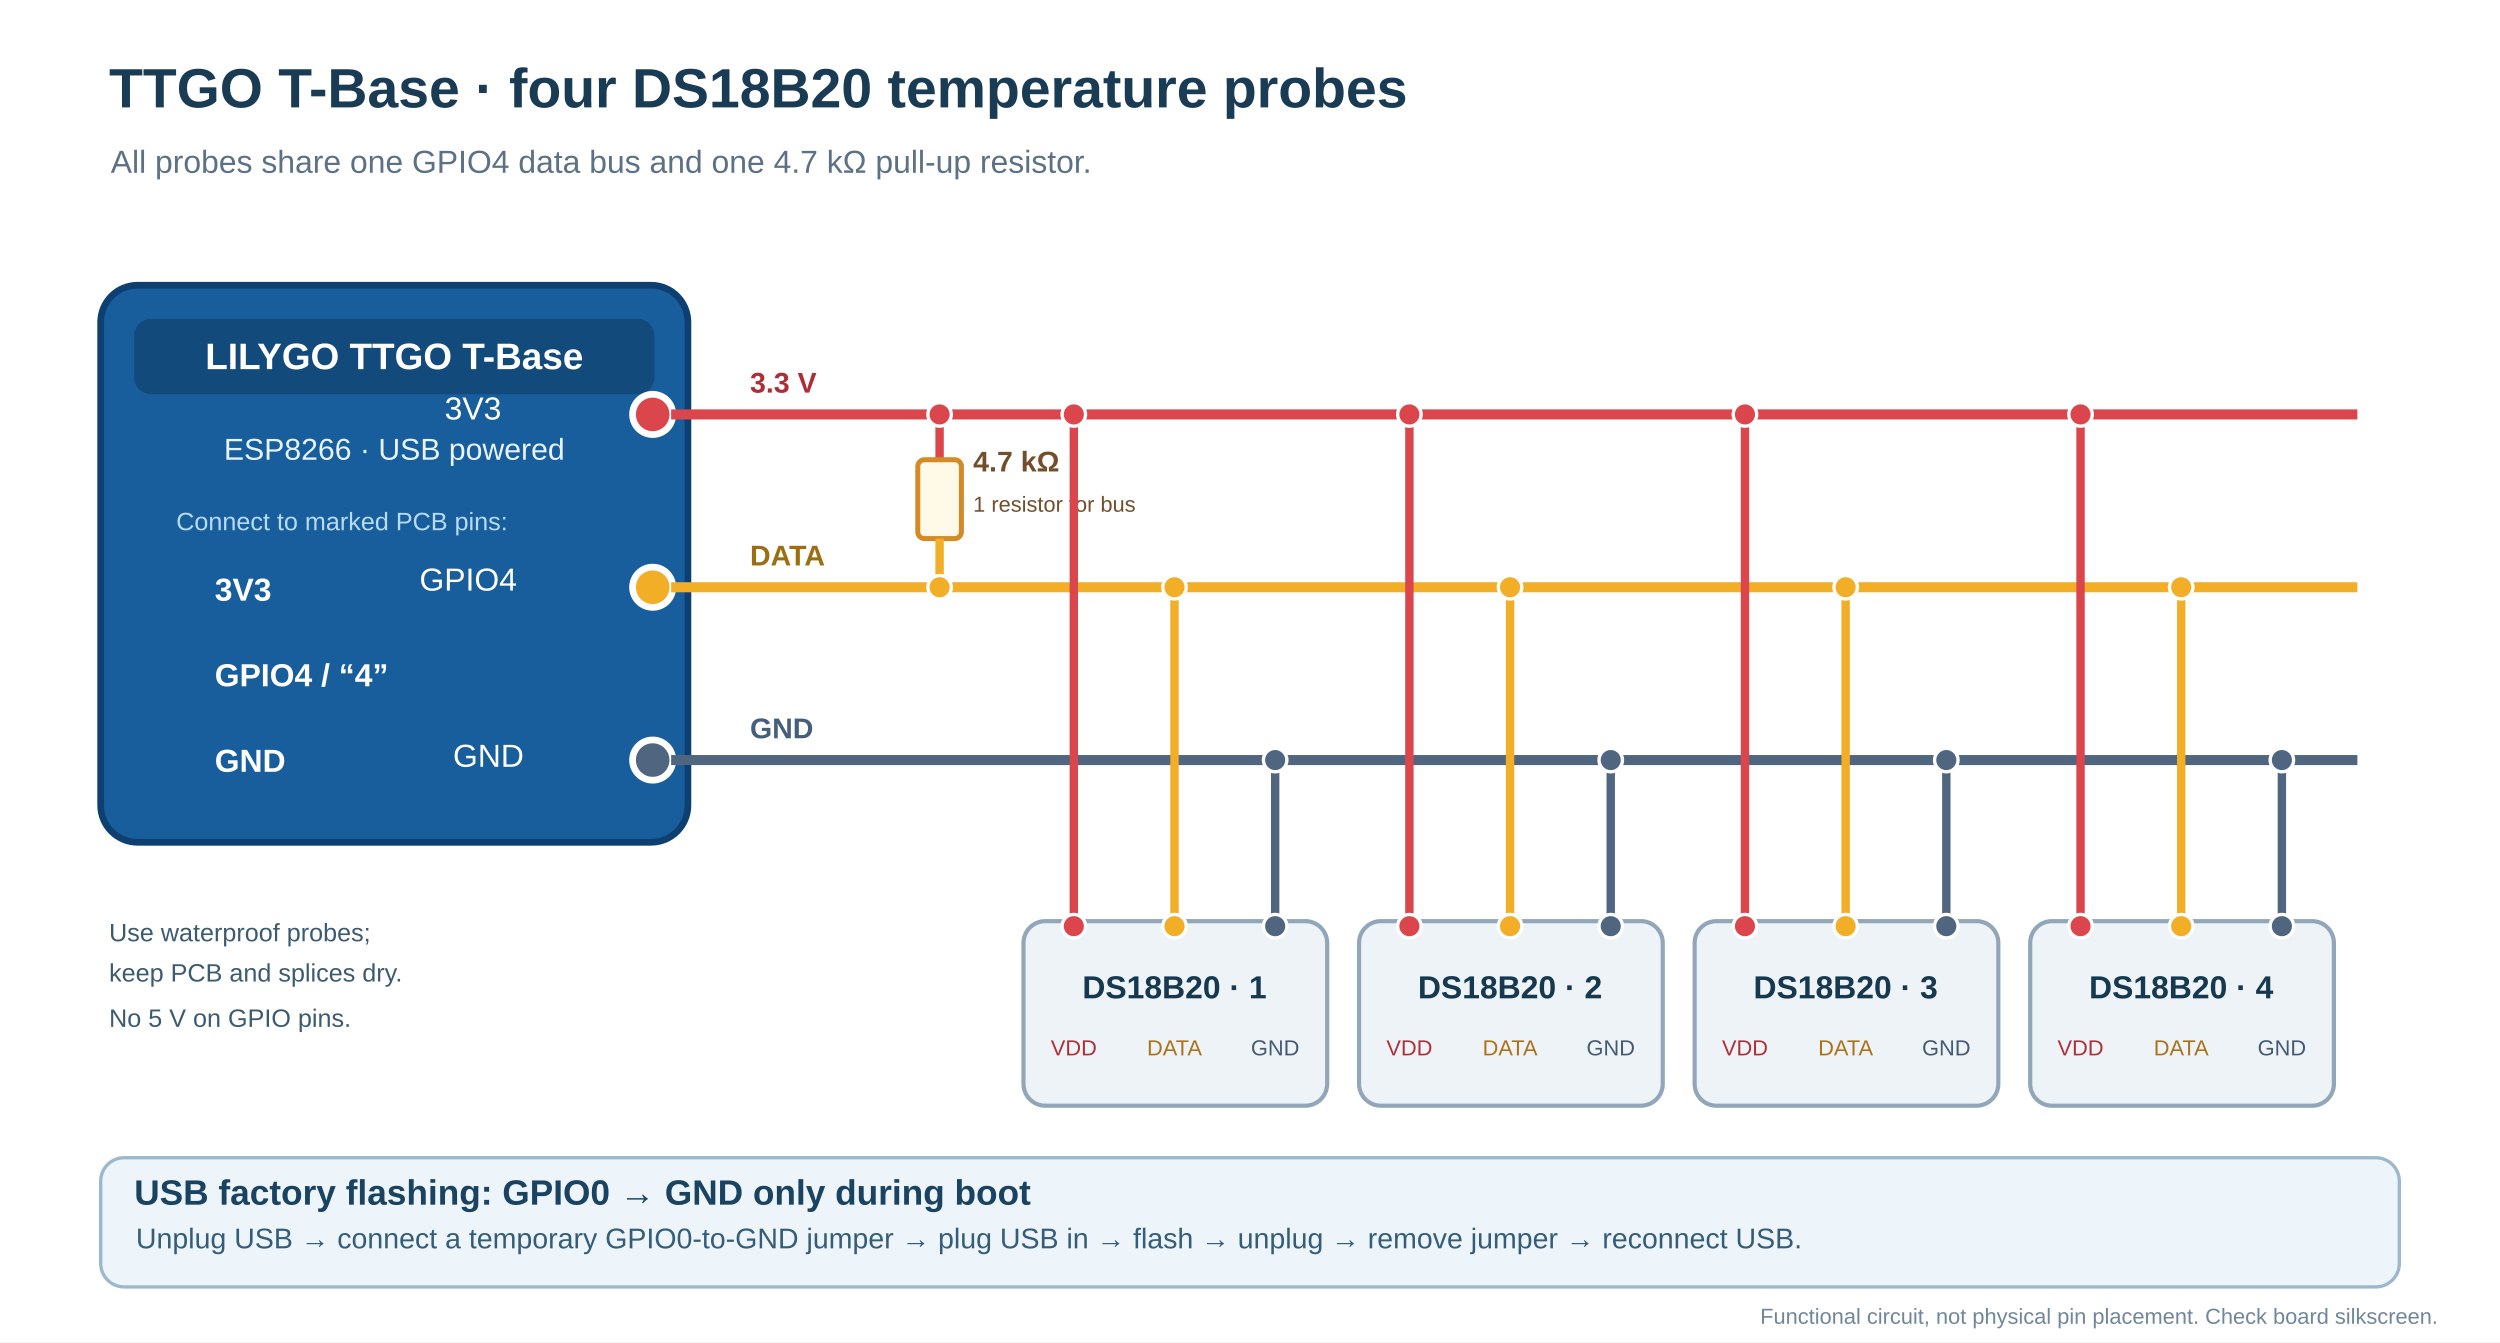
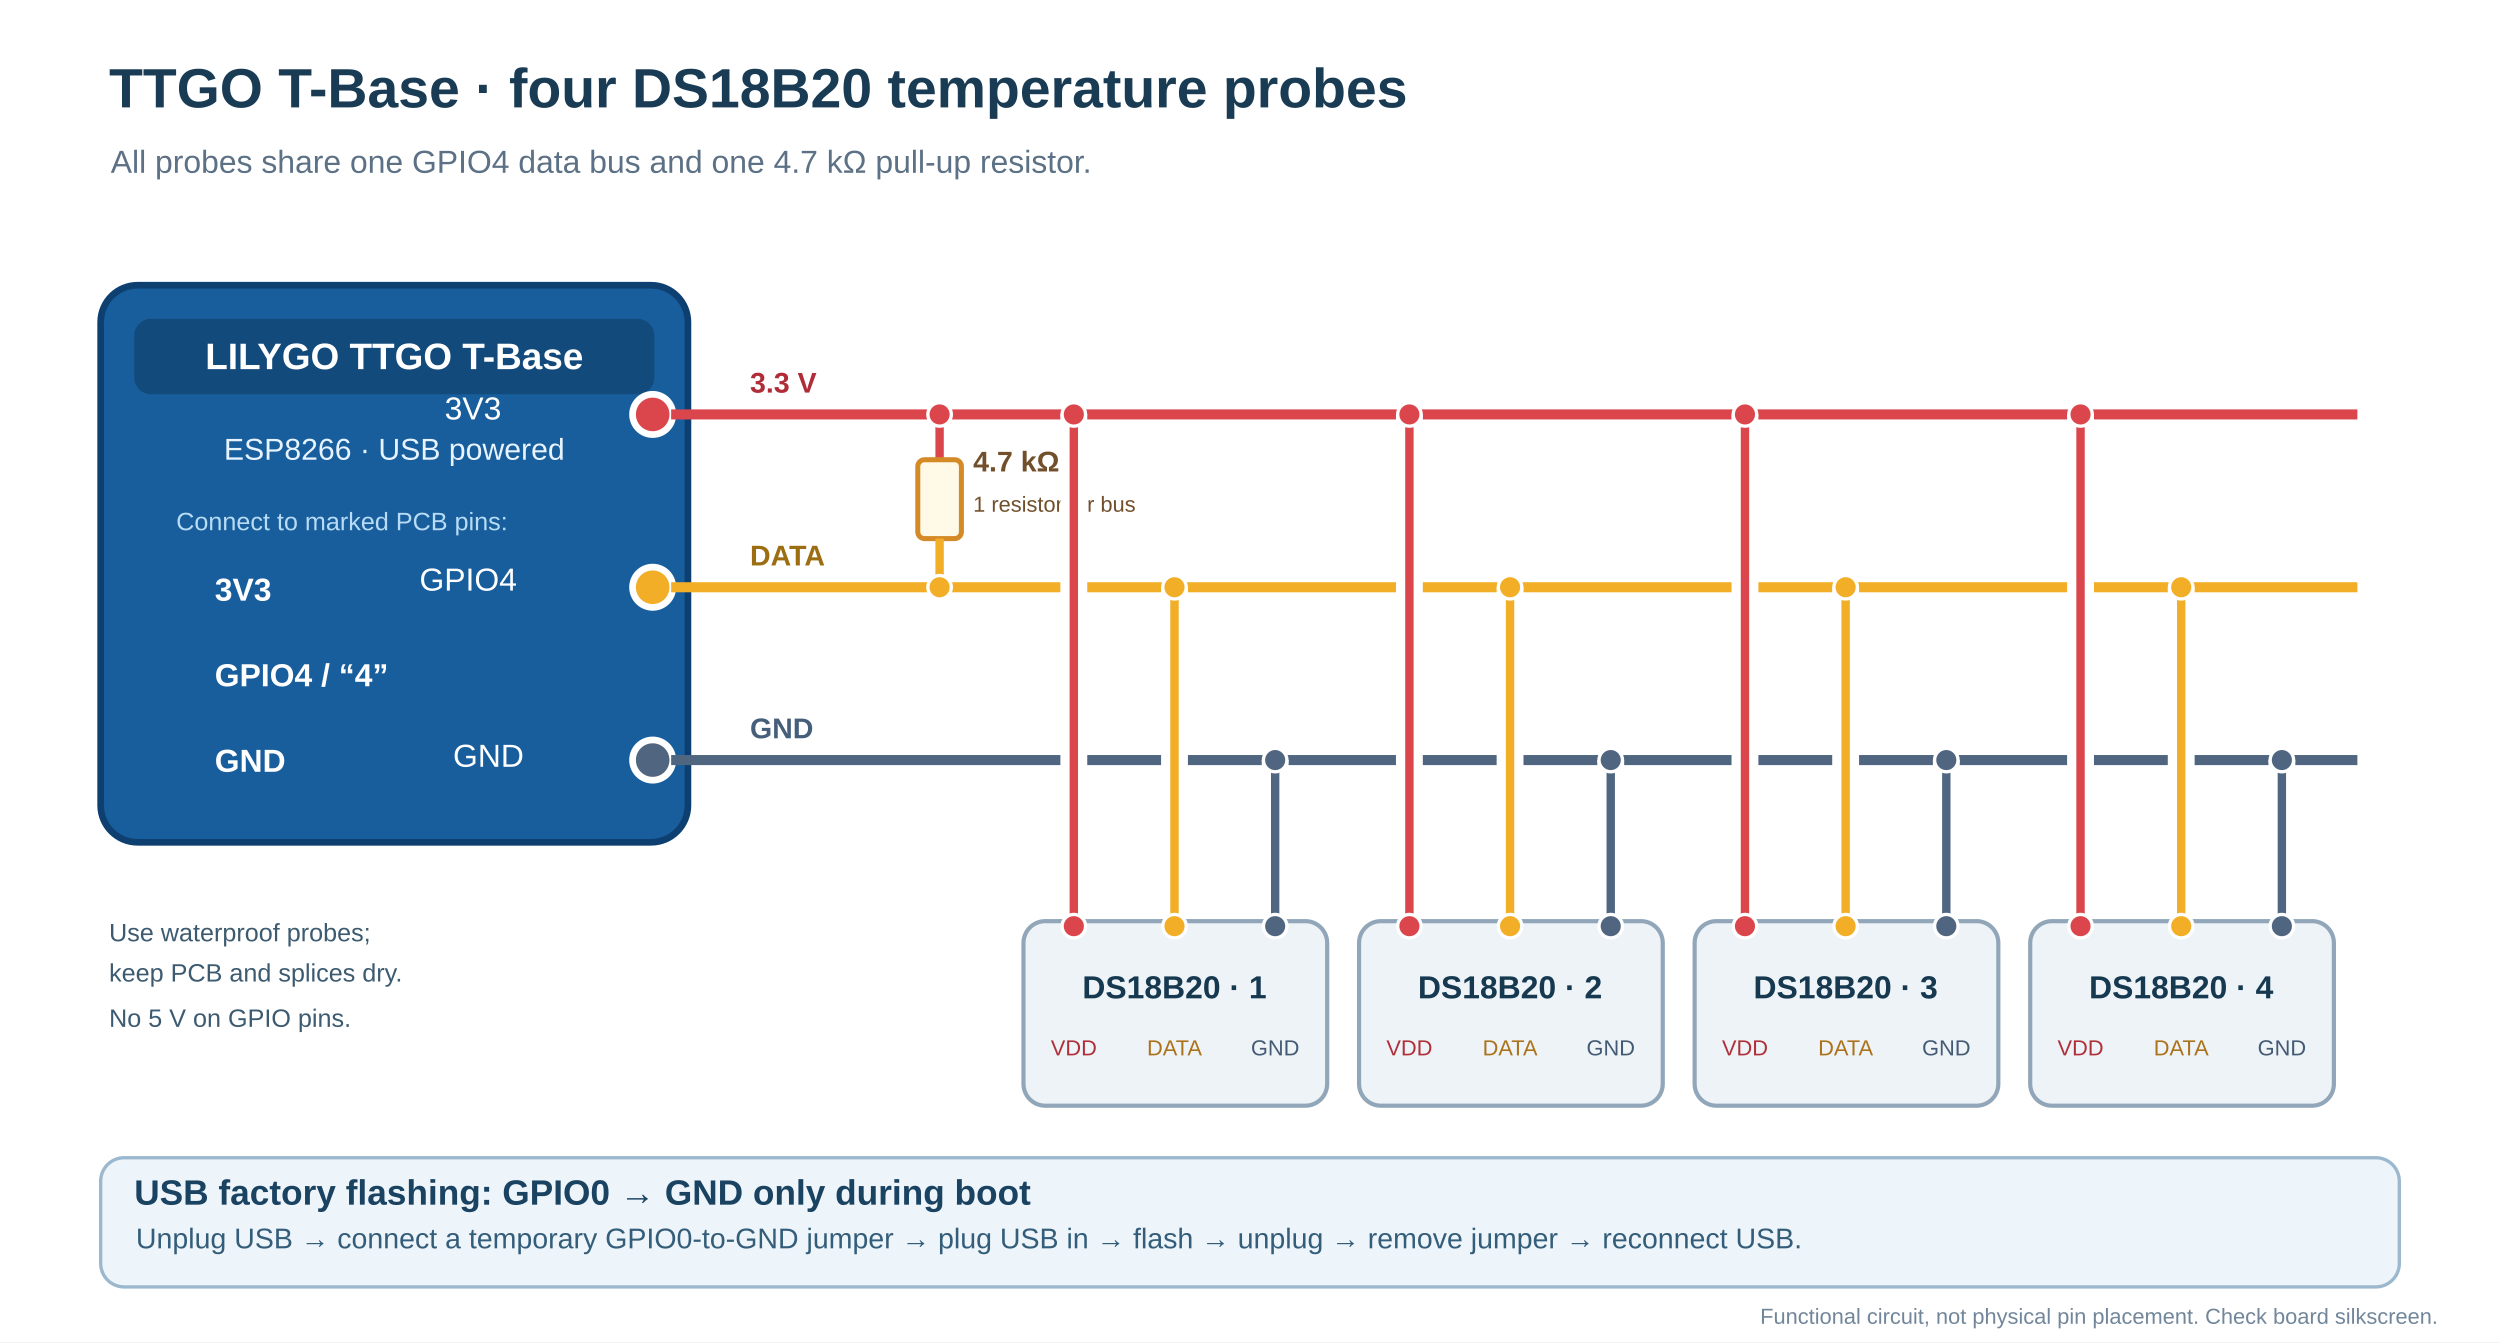
<svg xmlns="http://www.w3.org/2000/svg" width="1490" height="800" viewBox="0 0 1490 800" role="img" aria-labelledby="title desc">
  <rect width="1490" height="800" fill="#fff" />
  <text x="65" y="64" font-family="Arial,Helvetica,sans-serif" font-size="33" fill="#193b54" font-weight="bold">TTGO T-Base · four DS18B20 temperature probes</text>
  <text x="66" y="103" font-family="Arial,Helvetica,sans-serif" font-size="19" fill="#5c7185">All probes share one GPIO4 data bus and one 4.7 kΩ pull-up resistor.</text>
  <rect x="60" y="170" width="350" height="332" rx="22" fill="#185e9d" stroke="#0d3f71" stroke-width="4" />
  <rect x="80" y="190" width="310" height="45" rx="10" fill="#134a7c" />
  <text x="235" y="220" text-anchor="middle" font-family="Arial,Helvetica,sans-serif" font-size="22" fill="white" font-weight="bold">LILYGO TTGO T-Base</text>
  <text x="235" y="274" font-family="Arial,Helvetica,sans-serif" font-size="18" fill="#e7f3ff" text-anchor="middle">ESP8266 · USB powered</text>
  <text x="105" y="316" font-family="Arial,Helvetica,sans-serif" font-size="15" fill="#b8dcf6">Connect to marked PCB pins:</text>
  <g font-family="Arial,Helvetica,sans-serif" font-size="19" fill="white" font-weight="bold">
    <text x="128" y="358">3V3</text>
    <text x="128" y="409">GPIO4 / “4”</text>
    <text x="128" y="460">GND</text>
  </g>
  <g>
    <circle cx="389" cy="247" r="12" fill="#db464d" stroke="white" stroke-width="4" />
    <circle cx="389" cy="350" r="12" fill="#f1ae26" stroke="white" stroke-width="4" />
    <circle cx="389" cy="453" r="12" fill="#506680" stroke="white" stroke-width="4" />
  </g>
  <g font-family="Arial,Helvetica,sans-serif" font-size="19" fill="#fff">
    <text x="265" y="250">3V3</text>
    <text x="250" y="352">GPIO4</text>
    <text x="270" y="457">GND</text>
  </g>
  <path d="M400 247H1405" stroke="#db464d" stroke-width="6" fill="none" />
  <path d="M400 350H1405" stroke="#f1ae26" stroke-width="6" fill="none" />
  <path d="M400 453H1405" stroke="#506680" stroke-width="6" fill="none" />
  <g font-family="Arial,Helvetica,sans-serif" font-size="17" font-weight="bold">
    <rect x="440" y="213" width="91" height="29" rx="5" fill="white" />
    <text x="447" y="234" fill="#b02c37">3.3 V</text>
    <rect x="440" y="316" width="93" height="29" rx="5" fill="white" />
    <text x="447" y="337" fill="#9c6e11">DATA</text>
    <rect x="440" y="419" width="93" height="29" rx="5" fill="white" />
    <text x="447" y="440" fill="#455f7a">GND</text>
  </g>
  <path d="M560 247V274" stroke="#db464d" stroke-width="5" />
  <rect x="547" y="274" width="26" height="47" rx="4" fill="#fff9e8" stroke="#d48a26" stroke-width="3" />
  <path d="M560 321V350" stroke="#f1ae26" stroke-width="5" />
  <circle cx="560" cy="247" r="7" fill="#db464d" stroke="white" stroke-width="2" />
  <circle cx="560" cy="350" r="7" fill="#f1ae26" stroke="white" stroke-width="2" />
  <text x="580" y="281" font-family="Arial,Helvetica,sans-serif" font-size="17" fill="#724f2b" font-weight="bold">4.7 kΩ</text>
  <text x="580" y="305" font-family="Arial,Helvetica,sans-serif" font-size="13" fill="#724f2b">1 resistor for bus</text>
  <g>
+     <path d="M640 247V552" stroke="white" stroke-width="16" fill="none" />
    <path d="M640 247V552" stroke="#db464d" stroke-width="5" fill="none" />
    <circle cx="640" cy="247" r="7" fill="#db464d" stroke="white" stroke-width="2" />
+     <path d="M700 350V552" stroke="white" stroke-width="16" fill="none" />
    <path d="M700 350V552" stroke="#f1ae26" stroke-width="5" fill="none" />
    <circle cx="700" cy="350" r="7" fill="#f1ae26" stroke="white" stroke-width="2" />
+     <path d="M760 453V552" stroke="white" stroke-width="16" fill="none" />
    <path d="M760 453V552" stroke="#506680" stroke-width="5" fill="none" />
    <circle cx="760" cy="453" r="7" fill="#506680" stroke="white" stroke-width="2" />
    <rect x="610" y="549" width="181" height="110" rx="13" fill="#eef3f8" stroke="#91a7b9" stroke-width="2.5" />
    <circle cx="640" cy="552" r="7" fill="#db464d" stroke="#fff" stroke-width="2" />
    <circle cx="700" cy="552" r="7" fill="#f1ae26" stroke="#fff" stroke-width="2" />
    <circle cx="760" cy="552" r="7" fill="#506680" stroke="#fff" stroke-width="2" />
    <text x="700" y="595" font-family="Arial,sans-serif" font-weight="bold" font-size="19" text-anchor="middle" fill="#163950">DS18B20 · 1</text>
    <text x="640" y="629" font-family="Arial,sans-serif" font-size="13" text-anchor="middle" fill="#af3038">VDD</text>
    <text x="700" y="629" font-family="Arial,sans-serif" font-size="13" text-anchor="middle" fill="#ac721a">DATA</text>
    <text x="760" y="629" font-family="Arial,sans-serif" font-size="13" text-anchor="middle" fill="#435a73">GND</text>
  </g>
  <g>
+     <path d="M840 247V552" stroke="white" stroke-width="16" fill="none" />
    <path d="M840 247V552" stroke="#db464d" stroke-width="5" fill="none" />
    <circle cx="840" cy="247" r="7" fill="#db464d" stroke="white" stroke-width="2" />
+     <path d="M900 350V552" stroke="white" stroke-width="16" fill="none" />
    <path d="M900 350V552" stroke="#f1ae26" stroke-width="5" fill="none" />
    <circle cx="900" cy="350" r="7" fill="#f1ae26" stroke="white" stroke-width="2" />
+     <path d="M960 453V552" stroke="white" stroke-width="16" fill="none" />
    <path d="M960 453V552" stroke="#506680" stroke-width="5" fill="none" />
    <circle cx="960" cy="453" r="7" fill="#506680" stroke="white" stroke-width="2" />
    <rect x="810" y="549" width="181" height="110" rx="13" fill="#eef3f8" stroke="#91a7b9" stroke-width="2.5" />
    <circle cx="840" cy="552" r="7" fill="#db464d" stroke="#fff" stroke-width="2" />
    <circle cx="900" cy="552" r="7" fill="#f1ae26" stroke="#fff" stroke-width="2" />
    <circle cx="960" cy="552" r="7" fill="#506680" stroke="#fff" stroke-width="2" />
    <text x="900" y="595" font-family="Arial,sans-serif" font-weight="bold" font-size="19" text-anchor="middle" fill="#163950">DS18B20 · 2</text>
    <text x="840" y="629" font-family="Arial,sans-serif" font-size="13" text-anchor="middle" fill="#af3038">VDD</text>
    <text x="900" y="629" font-family="Arial,sans-serif" font-size="13" text-anchor="middle" fill="#ac721a">DATA</text>
    <text x="960" y="629" font-family="Arial,sans-serif" font-size="13" text-anchor="middle" fill="#435a73">GND</text>
  </g>
  <g>
+     <path d="M1040 247V552" stroke="white" stroke-width="16" fill="none" />
    <path d="M1040 247V552" stroke="#db464d" stroke-width="5" fill="none" />
    <circle cx="1040" cy="247" r="7" fill="#db464d" stroke="white" stroke-width="2" />
+     <path d="M1100 350V552" stroke="white" stroke-width="16" fill="none" />
    <path d="M1100 350V552" stroke="#f1ae26" stroke-width="5" fill="none" />
    <circle cx="1100" cy="350" r="7" fill="#f1ae26" stroke="white" stroke-width="2" />
+     <path d="M1160 453V552" stroke="white" stroke-width="16" fill="none" />
    <path d="M1160 453V552" stroke="#506680" stroke-width="5" fill="none" />
    <circle cx="1160" cy="453" r="7" fill="#506680" stroke="white" stroke-width="2" />
    <rect x="1010" y="549" width="181" height="110" rx="13" fill="#eef3f8" stroke="#91a7b9" stroke-width="2.5" />
    <circle cx="1040" cy="552" r="7" fill="#db464d" stroke="#fff" stroke-width="2" />
    <circle cx="1100" cy="552" r="7" fill="#f1ae26" stroke="#fff" stroke-width="2" />
    <circle cx="1160" cy="552" r="7" fill="#506680" stroke="#fff" stroke-width="2" />
    <text x="1100" y="595" font-family="Arial,sans-serif" font-weight="bold" font-size="19" text-anchor="middle" fill="#163950">DS18B20 · 3</text>
    <text x="1040" y="629" font-family="Arial,sans-serif" font-size="13" text-anchor="middle" fill="#af3038">VDD</text>
    <text x="1100" y="629" font-family="Arial,sans-serif" font-size="13" text-anchor="middle" fill="#ac721a">DATA</text>
    <text x="1160" y="629" font-family="Arial,sans-serif" font-size="13" text-anchor="middle" fill="#435a73">GND</text>
  </g>
  <g>
+     <path d="M1240 247V552" stroke="white" stroke-width="16" fill="none" />
    <path d="M1240 247V552" stroke="#db464d" stroke-width="5" fill="none" />
    <circle cx="1240" cy="247" r="7" fill="#db464d" stroke="white" stroke-width="2" />
+     <path d="M1300 350V552" stroke="white" stroke-width="16" fill="none" />
    <path d="M1300 350V552" stroke="#f1ae26" stroke-width="5" fill="none" />
    <circle cx="1300" cy="350" r="7" fill="#f1ae26" stroke="white" stroke-width="2" />
+     <path d="M1360 453V552" stroke="white" stroke-width="16" fill="none" />
    <path d="M1360 453V552" stroke="#506680" stroke-width="5" fill="none" />
    <circle cx="1360" cy="453" r="7" fill="#506680" stroke="white" stroke-width="2" />
    <rect x="1210" y="549" width="181" height="110" rx="13" fill="#eef3f8" stroke="#91a7b9" stroke-width="2.5" />
    <circle cx="1240" cy="552" r="7" fill="#db464d" stroke="#fff" stroke-width="2" />
    <circle cx="1300" cy="552" r="7" fill="#f1ae26" stroke="#fff" stroke-width="2" />
    <circle cx="1360" cy="552" r="7" fill="#506680" stroke="#fff" stroke-width="2" />
    <text x="1300" y="595" font-family="Arial,sans-serif" font-weight="bold" font-size="19" text-anchor="middle" fill="#163950">DS18B20 · 4</text>
    <text x="1240" y="629" font-family="Arial,sans-serif" font-size="13" text-anchor="middle" fill="#af3038">VDD</text>
    <text x="1300" y="629" font-family="Arial,sans-serif" font-size="13" text-anchor="middle" fill="#ac721a">DATA</text>
    <text x="1360" y="629" font-family="Arial,sans-serif" font-size="13" text-anchor="middle" fill="#435a73">GND</text>
  </g>
  <text x="65" y="561" font-family="Arial,Helvetica,sans-serif" font-size="15" fill="#3c5a70">Use waterproof probes;</text>
  <text x="65" y="585" font-family="Arial,Helvetica,sans-serif" font-size="15" fill="#3c5a70">keep PCB and splices dry.</text>
  <text x="65" y="612" font-family="Arial,Helvetica,sans-serif" font-size="15" fill="#3c5a70">No 5 V on GPIO pins.</text>
  <rect x="60" y="690" width="1370" height="77" rx="14" fill="#edf4fa" stroke="#9bb8ce" stroke-width="2" />
  <text x="80" y="718" font-family="Arial,Helvetica,sans-serif" font-size="21" fill="#1a4261" font-weight="bold">USB factory flashing: GPIO0 → GND only during boot</text>
  <text x="81" y="744" font-family="Arial,Helvetica,sans-serif" font-size="17" fill="#345d7a">Unplug USB → connect a temporary GPIO0-to-GND jumper → plug USB in → flash → unplug → remove jumper → reconnect USB.</text>
  <text x="1453" y="789" font-family="Arial,Helvetica,sans-serif" font-size="13" fill="#71869a" text-anchor="end">Functional circuit, not physical pin placement. Check board silkscreen.</text>
</svg>
